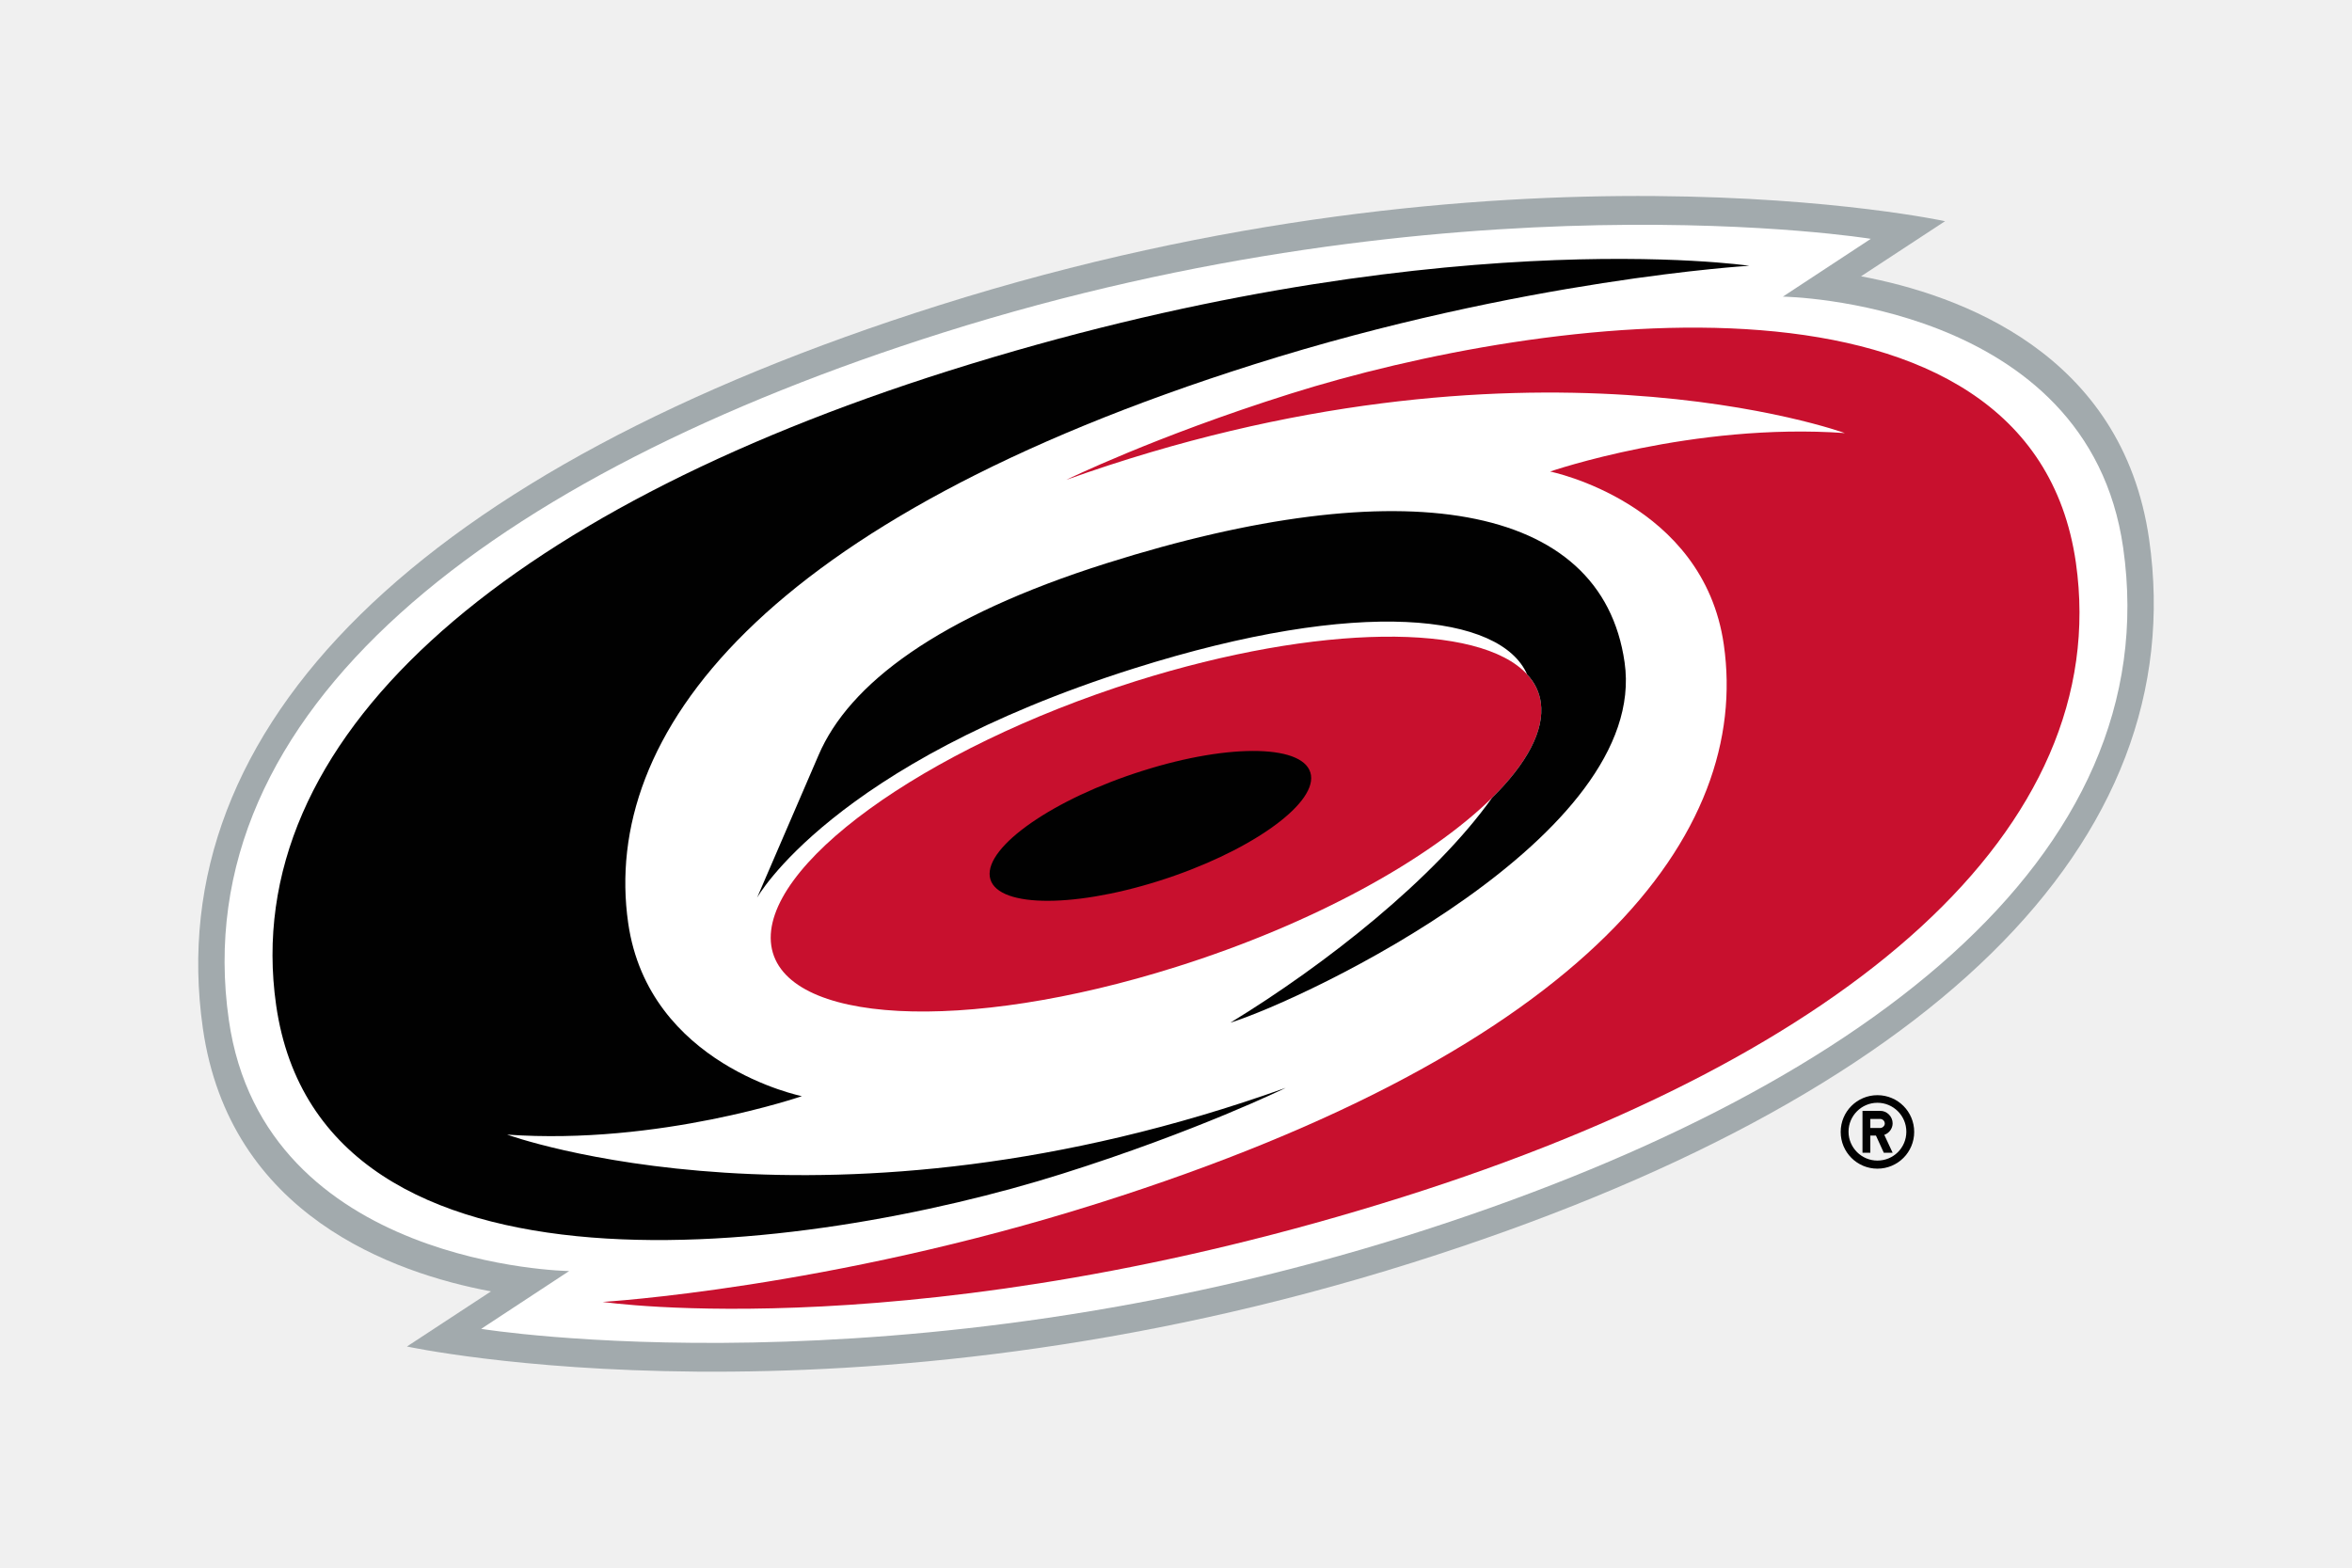
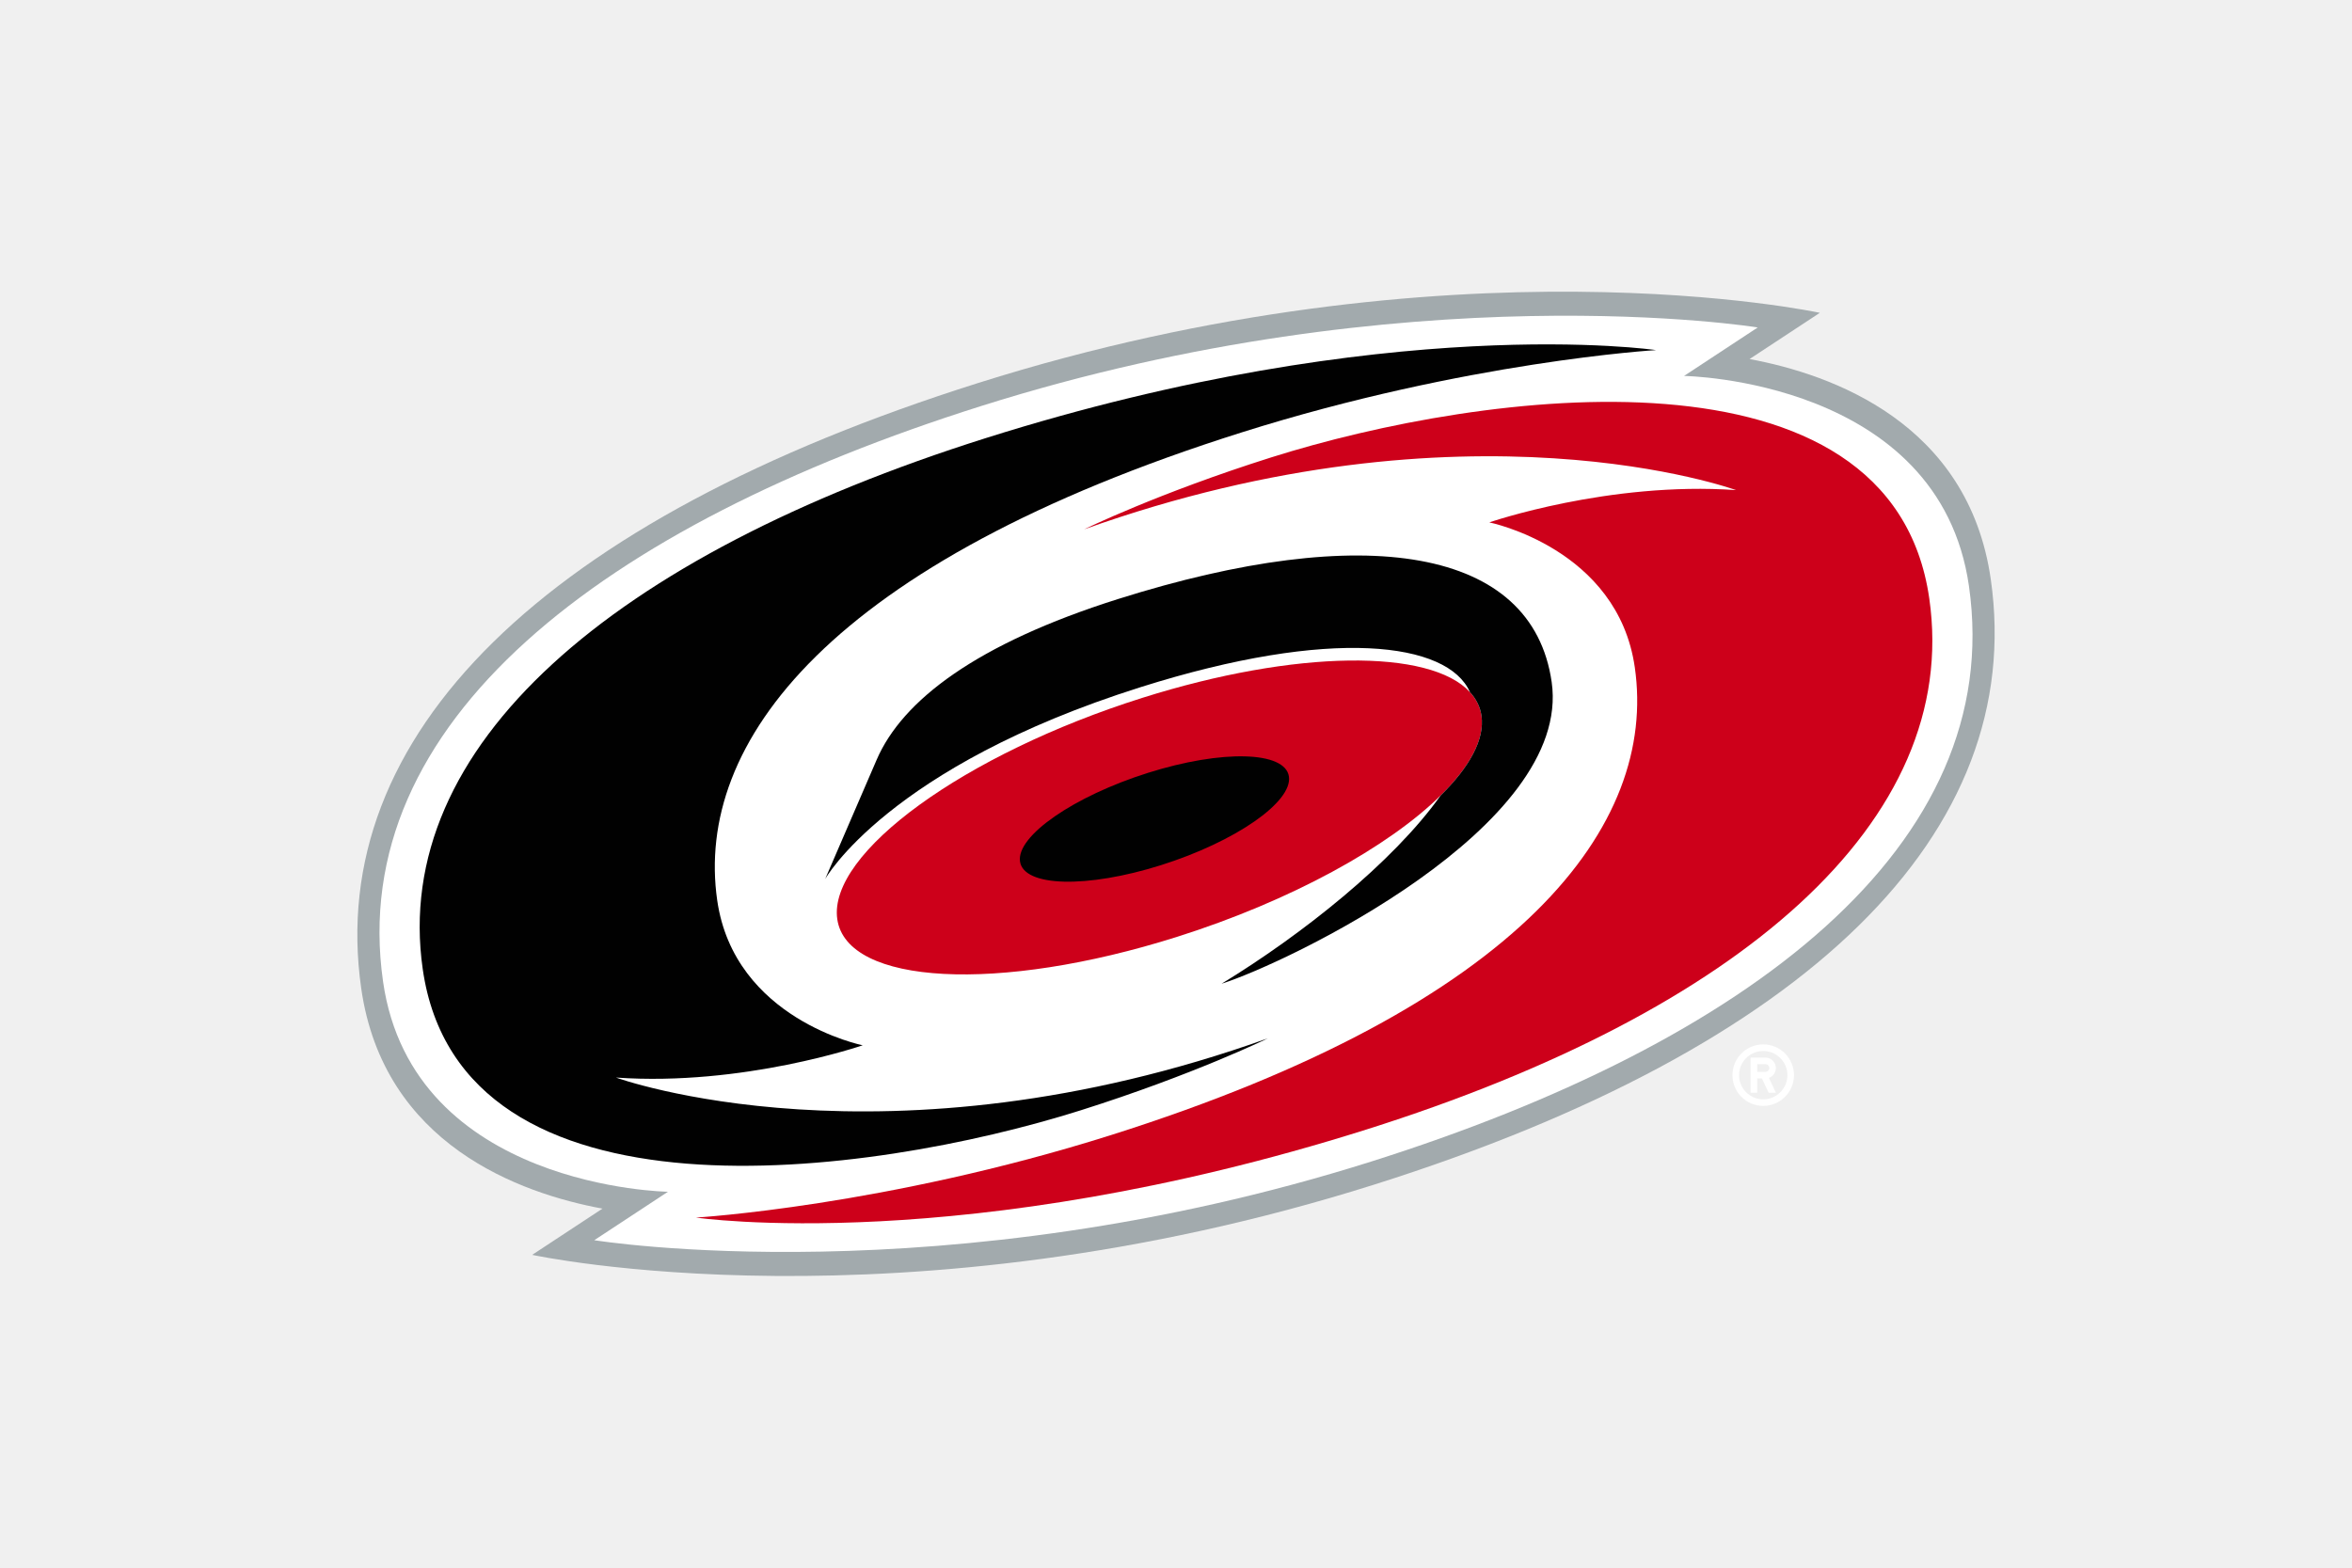
- <svg xmlns="http://www.w3.org/2000/svg" version="1.1" id="Layer_1" x="0px" y="0px" viewBox="0 0 960 640" style="enable-background:new 0 0 960 640;" xml:space="preserve">
-   <style type="text/css">
- 	.st0{fill:#010101;}
- 	.st1{fill:#A2AAAD;}
- 	.st2{fill:#FFFFFF;}
- 	.st3{fill:#C8102E;}
- </style>
-   <g>
-     <path class="st0" d="M766.3,447.1c-8.3,0-15,6.7-15,15c0,8.3,6.7,15,15,15s15-6.7,15-15C781.3,453.8,774.6,447.1,766.3,447.1z    M766.3,473.8c-6.5,0-11.8-5.3-11.8-11.8c0,0,0,0,0,0c0-6.5,5.3-11.8,11.8-11.8c6.5,0,11.8,5.3,11.8,11.8   C778.1,468.6,772.8,473.8,766.3,473.8L766.3,473.8L766.3,473.8z M772.5,458.6c0-1.3-0.5-2.6-1.5-3.6c-1-1-2.2-1.5-3.6-1.5h-7.2   v17.1h3.2v-7h2.3l3.2,7h3.6l-3.4-7.3C771.1,462.6,772.5,460.7,772.5,458.6L772.5,458.6z M767.4,460.5h-4v-3.7h4   c1,0,1.9,0.8,1.9,1.9C769.3,459.6,768.4,460.5,767.4,460.5z" />
-     <path class="st1" d="M877.2,220.2c-10.9-76.2-77.6-99.9-117.6-107.4l34.3-22.5c0,0-179-38.8-410.5,34.3   C171.8,191.4,65.1,296.2,82.8,419.8c10.9,76.2,77.6,99.9,117.6,107.4l-34.3,22.5c0,0,179,38.8,410.6-34.3   C788.2,448.6,894.9,343.8,877.2,220.2L877.2,220.2z" />
-     <path class="st2" d="M866.6,223.6c-14.4-100.8-138.9-102.5-138.9-102.5l35.9-23.6c0,0-170-27.6-378.7,38.3   C200.7,194,75.3,289.8,93.4,416.4c14.4,100.8,138.9,102.5,138.9,102.5l-35.9,23.6c0,0,169.9,27.6,378.7-38.3   C759.3,446,884.7,350.2,866.6,223.6L866.6,223.6L866.6,223.6z" />
-     <path class="st3" d="M847.3,229.7C828.8,101,629.5,128.3,526.5,160.8c-55.2,17.4-91.3,35.1-91.3,35.1   C622.1,129,753,176.8,753,176.8c-62-4.4-120.3,15.7-120.3,15.7s62.6,12.6,70.9,70.7c11,76.7-54.3,164.5-255.6,228.1   C338.3,526,246,531.5,246,531.5s130.2,19.2,326.8-42.9C754.8,431.1,862.8,338.4,847.3,229.7z" />
-     <path class="st3" d="M480.2,394.7c55.9-17.6,103.3-43.9,128.8-69c14.1-13.9,21.5-27.4,19.9-38.9c-0.6-4.4-2.6-8.2-5.6-11.5   c-19.4-21.1-84.8-20.8-159.8,2.8c-86.7,27.4-153.3,75.7-148.7,107.9C319.5,418.2,393.5,422.1,480.2,394.7z" />
-     <path class="st0" d="M387.2,151.4c-182,57.5-290,150.2-274.5,258.9c18.4,128.7,217.8,101.4,320.8,68.9   c55.2-17.4,91.3-35.1,91.3-35.1C337.9,511,207,463.2,207,463.2c62,4.4,120.3-15.7,120.3-15.7s-62.6-12.6-70.9-70.7   c-11-76.7,54.3-164.5,255.6-228.1C621.7,114,714,108.5,714,108.5S583.8,89.3,387.2,151.4z" />
-     <path class="st0" d="M451.8,229.9c-69.1,21.8-105.3,49.4-117.7,78.4l-25.1,58.2c0,0,30.5-54.6,153.8-93.6   c93-29.4,149.8-22,160.5,2.4c3.1,3.3,5,7.2,5.6,11.5c1.6,11.5-5.8,25-19.9,38.9c-23.3,32.8-67.8,68-106.8,91.8   c31.2-9.8,171.1-76.2,160.9-147.1C653.7,204.6,572,191.9,451.8,229.9L451.8,229.9z" />
-     <path class="st0" d="M466.3,314.7c-36.2,11.4-64.1,30.8-62.3,43.2c1.8,12.4,32.6,13.2,68.8,1.8c36.2-11.4,64.1-30.8,62.3-43.2   C533.3,304,502.5,303.2,466.3,314.7L466.3,314.7z" />
-   </g>
+ <svg xmlns="http://www.w3.org/2000/svg" viewBox="0 0 960 640">
+   <path fill="#fff" d="M719.686 426.367c-6.934 0-12.562 5.621-12.562 12.56 0 6.93 5.628 12.557 12.562 12.557s12.553-5.628 12.553-12.557c0-6.939-5.62-12.56-12.553-12.56m0 22.423a9.9 9.9 0 0 1-3.777-.748 9.87 9.87 0 0 1-5.34-5.34 9.9 9.9 0 0 1-.747-3.776 9.85 9.85 0 0 1 9.864-9.857c5.45 0 9.86 4.407 9.86 9.857s-4.41 9.864-9.86 9.864m5.16-12.775a4.255 4.255 0 0 0-4.261-4.254h-6.051v14.335h2.689v-5.822h1.93l2.718 5.822h2.975l-2.837-6.07a4.265 4.265 0 0 0 2.837-4.01m-4.261 1.567h-3.362v-3.137h3.362a1.567 1.567 0 0 1 1.109 2.678 1.57 1.57 0 0 1-1.11.46" />
+   <path fill="#a2aaad" d="M812.56 236.465c-9.144-63.815-64.926-83.667-98.458-89.883l28.685-18.873s-149.86-32.524-343.695 28.694c-177.094 55.928-266.467 143.694-251.651 247.13 9.143 63.82 64.923 83.668 98.452 89.881L217.21 512.29s149.859 32.522 343.703-28.685c177.09-55.932 266.459-143.694 251.647-247.14" />
+   <path fill="#fff" d="M803.656 239.271c-12.086-84.372-116.297-85.793-116.297-85.793l30.083-19.793S575.159 110.59 400.43 165.772c-154.29 48.722-259.258 128.97-244.081 234.952 12.085 84.385 116.296 85.8 116.296 85.8l-30.08 19.781s142.277 23.1 317.01-32.079c154.29-48.73 259.262-128.967 244.08-234.955" />
+   <path fill="#cd001a" d="M787.473 244.385c-15.434-107.712-182.338-84.902-268.562-57.673-46.181 14.582-76.392 29.384-76.392 29.384 156.413-55.967 266.06-16.015 266.06-16.015-51.901-3.644-100.698 13.18-100.698 13.18s52.427 10.561 59.39 59.214c9.205 64.236-45.474 137.756-214.008 190.981-91.883 29.006-169.194 33.61-169.194 33.61s109.024 16.041 273.629-35.943c152.332-48.105 242.8-125.737 229.775-216.738" />
+   <path fill="#cd001a" d="M480.205 382.535c46.758-14.768 86.483-36.794 107.835-57.806 11.804-11.62 18.016-22.927 16.639-32.527-.53-3.662-2.158-6.874-4.713-9.656-16.238-17.69-71.01-17.447-133.744 2.361-72.604 22.935-128.338 63.37-124.478 90.327 3.863 26.958 65.853 30.228 138.46 7.301" />
+   <path fill="#010101" d="M402.307 178.867C249.969 226.98 159.504 304.613 172.54 395.61c15.424 107.71 182.33 84.91 268.552 57.673 46.183-14.589 76.393-29.387 76.393-29.387C361.069 479.863 251.42 439.91 251.42 439.91c51.904 3.645 100.704-13.173 100.704-13.173s-52.427-10.566-59.39-59.222c-9.2-64.233 45.473-137.753 214.01-190.97 91.882-29.016 169.19-33.62 169.19-33.62s-109.018-16.036-273.628 35.943" />
+   <path fill="#010101" d="M456.39 244.537c-57.854 18.267-88.117 41.395-98.57 65.63l-21.022 48.695s25.515-45.735 128.793-78.346c77.876-24.596 125.413-18.39 134.375 2.03 2.555 2.782 4.183 5.994 4.712 9.656 1.377 9.6-4.835 20.907-16.64 32.527-19.507 27.435-56.754 56.941-89.435 76.871 26.099-8.239 143.233-63.815 134.735-123.149-7.891-55.059-76.336-65.689-176.948-33.914" />
+   <path fill="#010101" d="M468.513 315.527c-30.315 9.577-53.678 25.76-52.187 36.16 1.486 10.396 27.263 11.074 57.577 1.5 30.31-9.575 53.675-25.76 52.189-36.162-1.495-10.4-27.275-11.073-57.58-1.498" />
</svg>
